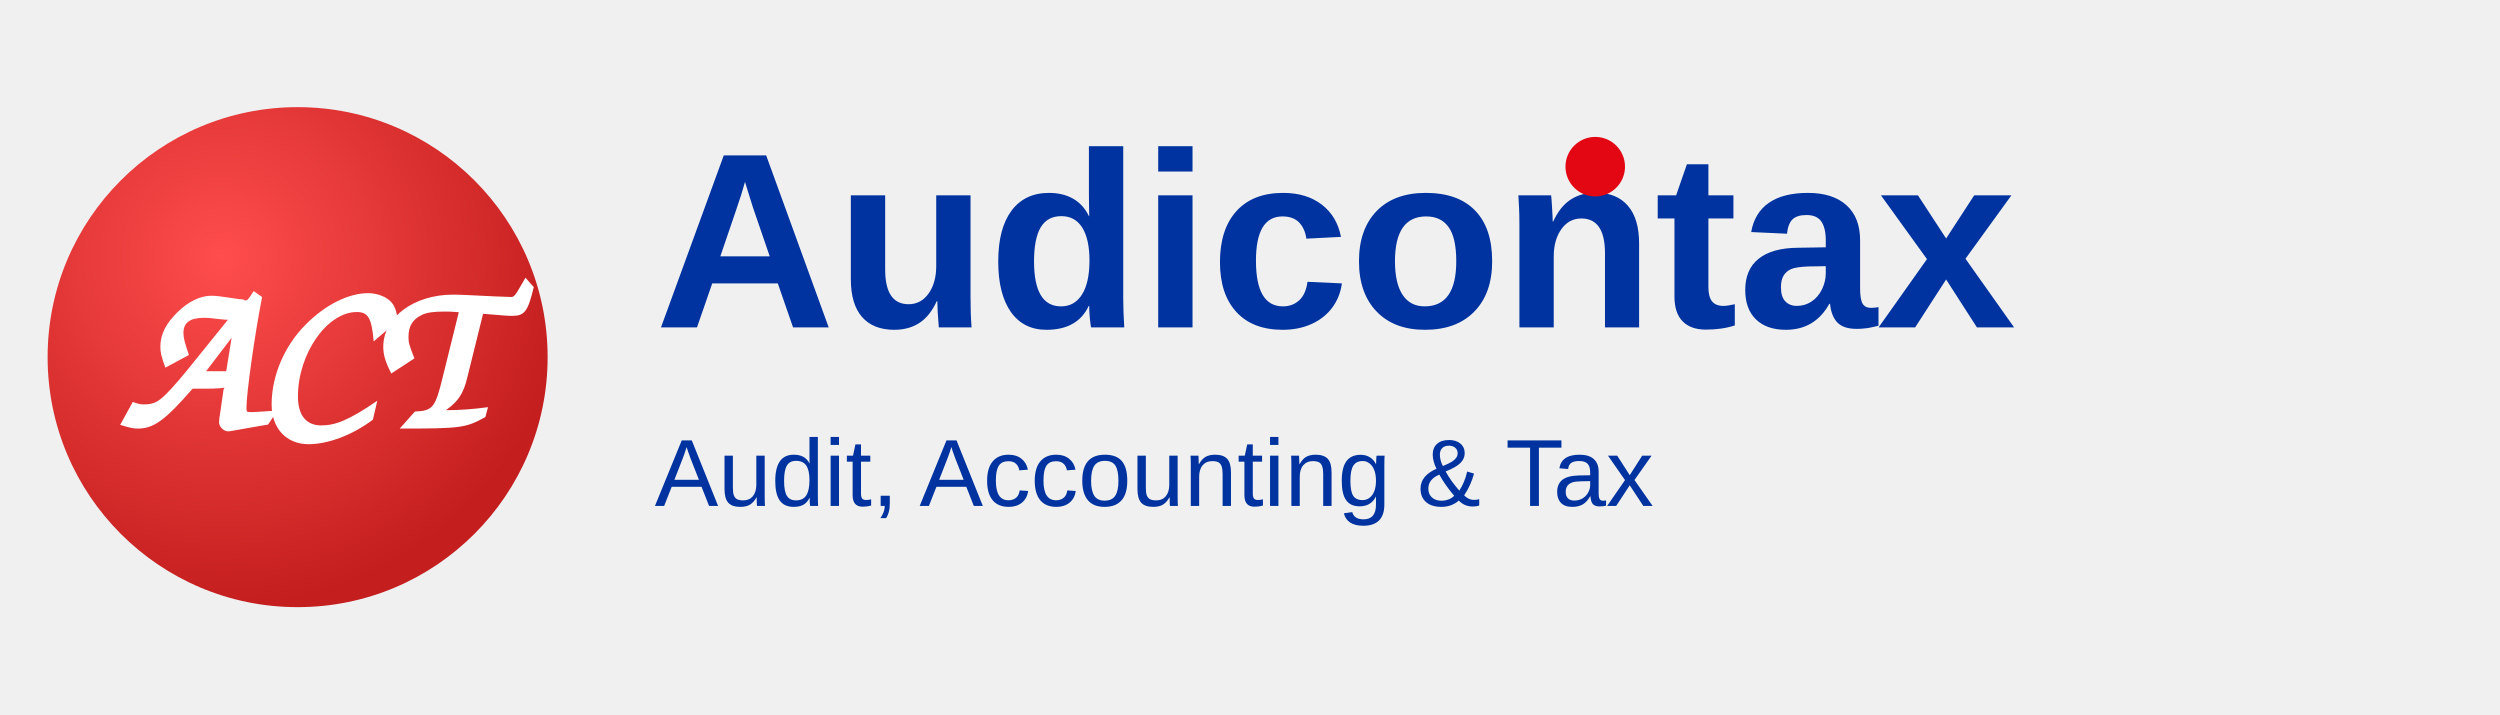
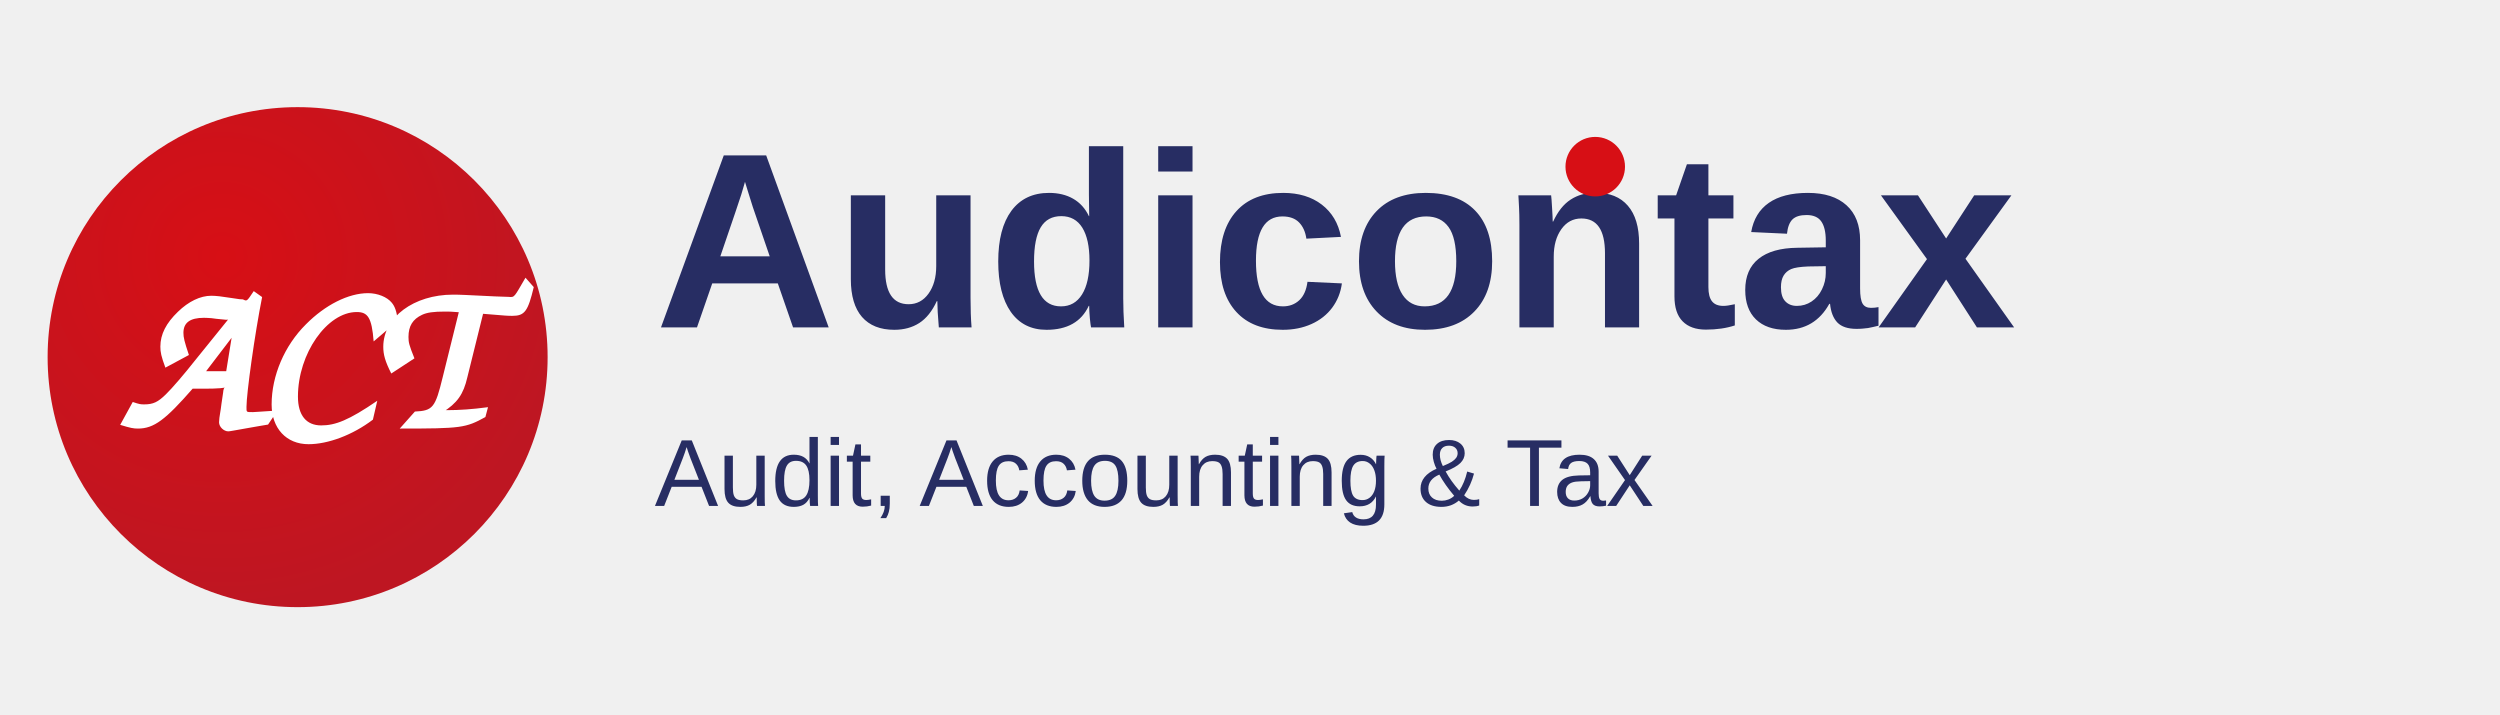
<svg xmlns="http://www.w3.org/2000/svg" viewBox="0 0 420 120" width="420" height="120">
  <defs>
    <radialGradient id="g" cx="35%" cy="30%" r="70%">
-       <stop offset="0%" stop-color="#ff4d4d" />
-       <stop offset="100%" stop-color="#c41e1e" />
+       <stop offset="0%" stop-color="#d70f15" />
+       <stop offset="100%" stop-color="#be1622" />
    </radialGradient>
  </defs>
  <circle cx="50" cy="60" r="42" fill="url(#g)" />
  <text x="50" y="72" text-anchor="middle" font-family="Georgia, 'Brush Script MT', cursive" font-size="36" font-weight="700" fill="white" font-style="italic">ACT</text>
-   <text x="110" y="55" font-family="Arial, Helvetica, sans-serif" font-size="42" font-weight="700" fill="#0033a0">Audicontax</text>
-   <circle cx="268" cy="28" r="5" fill="#e30613" />
-   <text x="110" y="85" font-family="Arial, Helvetica, sans-serif" font-size="16" fill="#0033a0">Audit, Accounting &amp; Tax</text>
+   <text x="110" y="55" font-family="Arial, Helvetica, sans-serif" font-size="42" font-weight="700" fill="#272d63">Audicontax</text>
+   <circle cx="268" cy="28" r="5" fill="#d70f15" />
+   <text x="110" y="85" font-family="Arial, Helvetica, sans-serif" font-size="16" fill="#272d63">Audit, Accounting &amp; Tax</text>
</svg>
